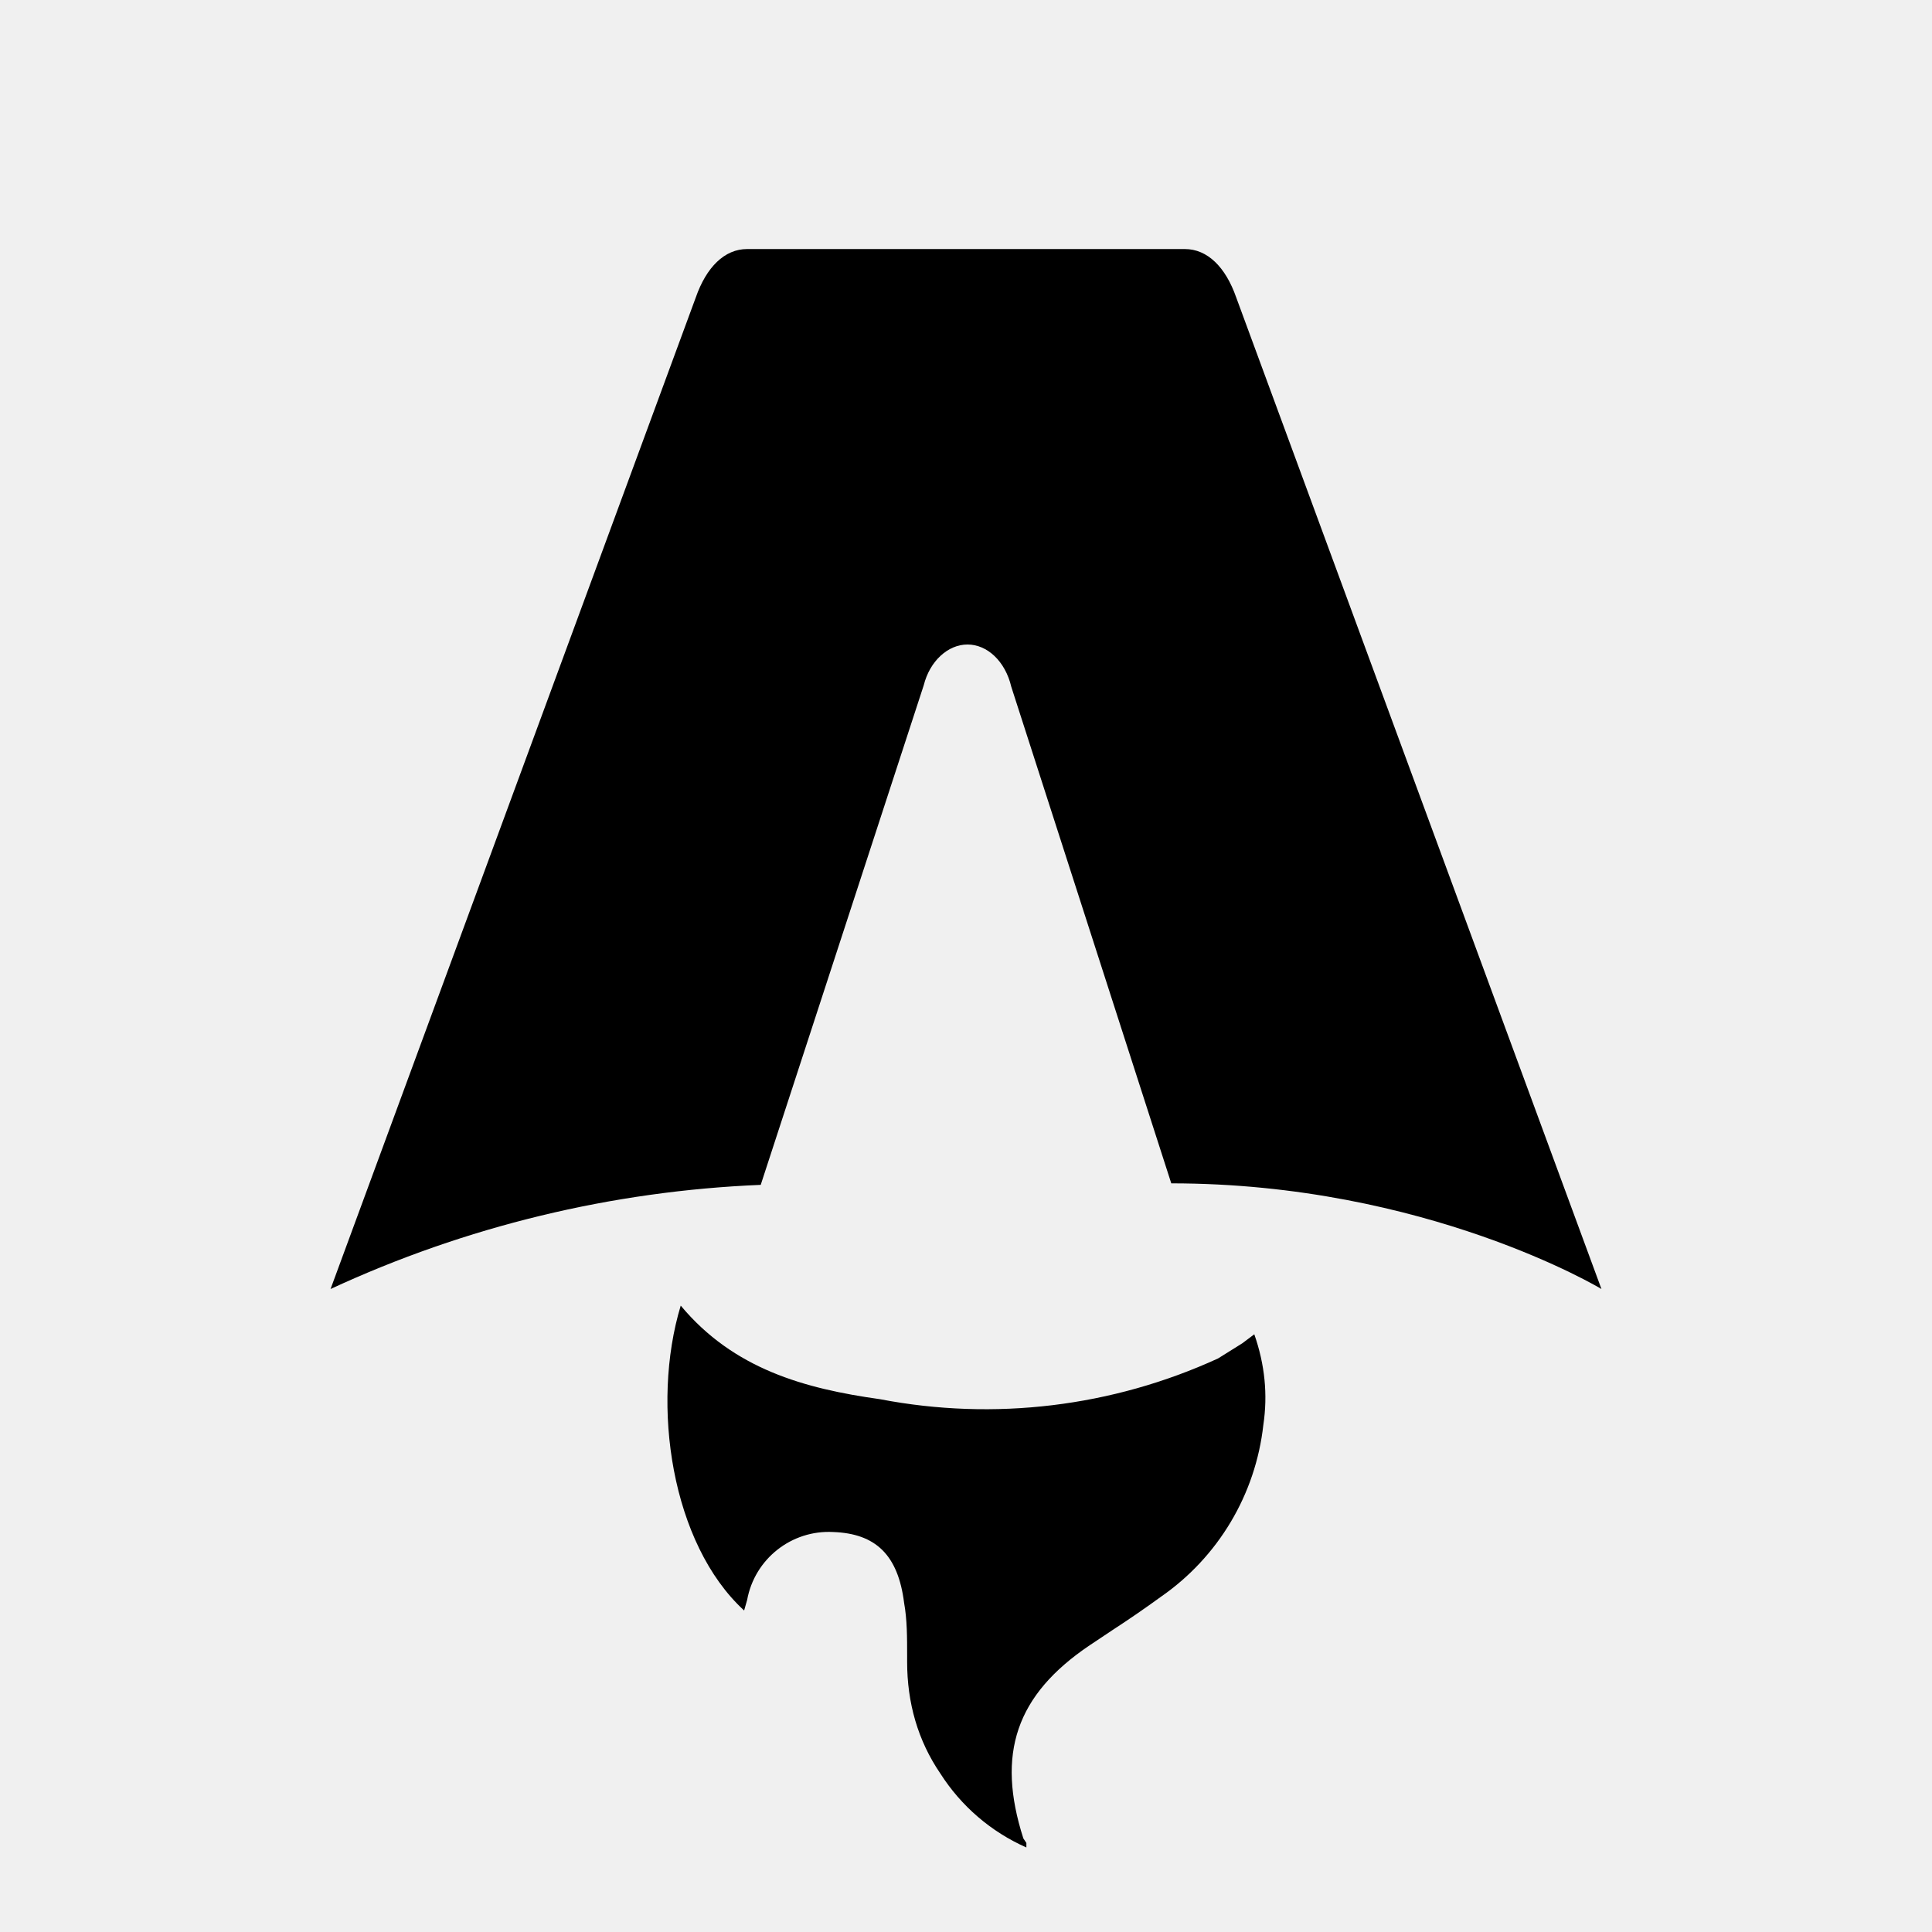
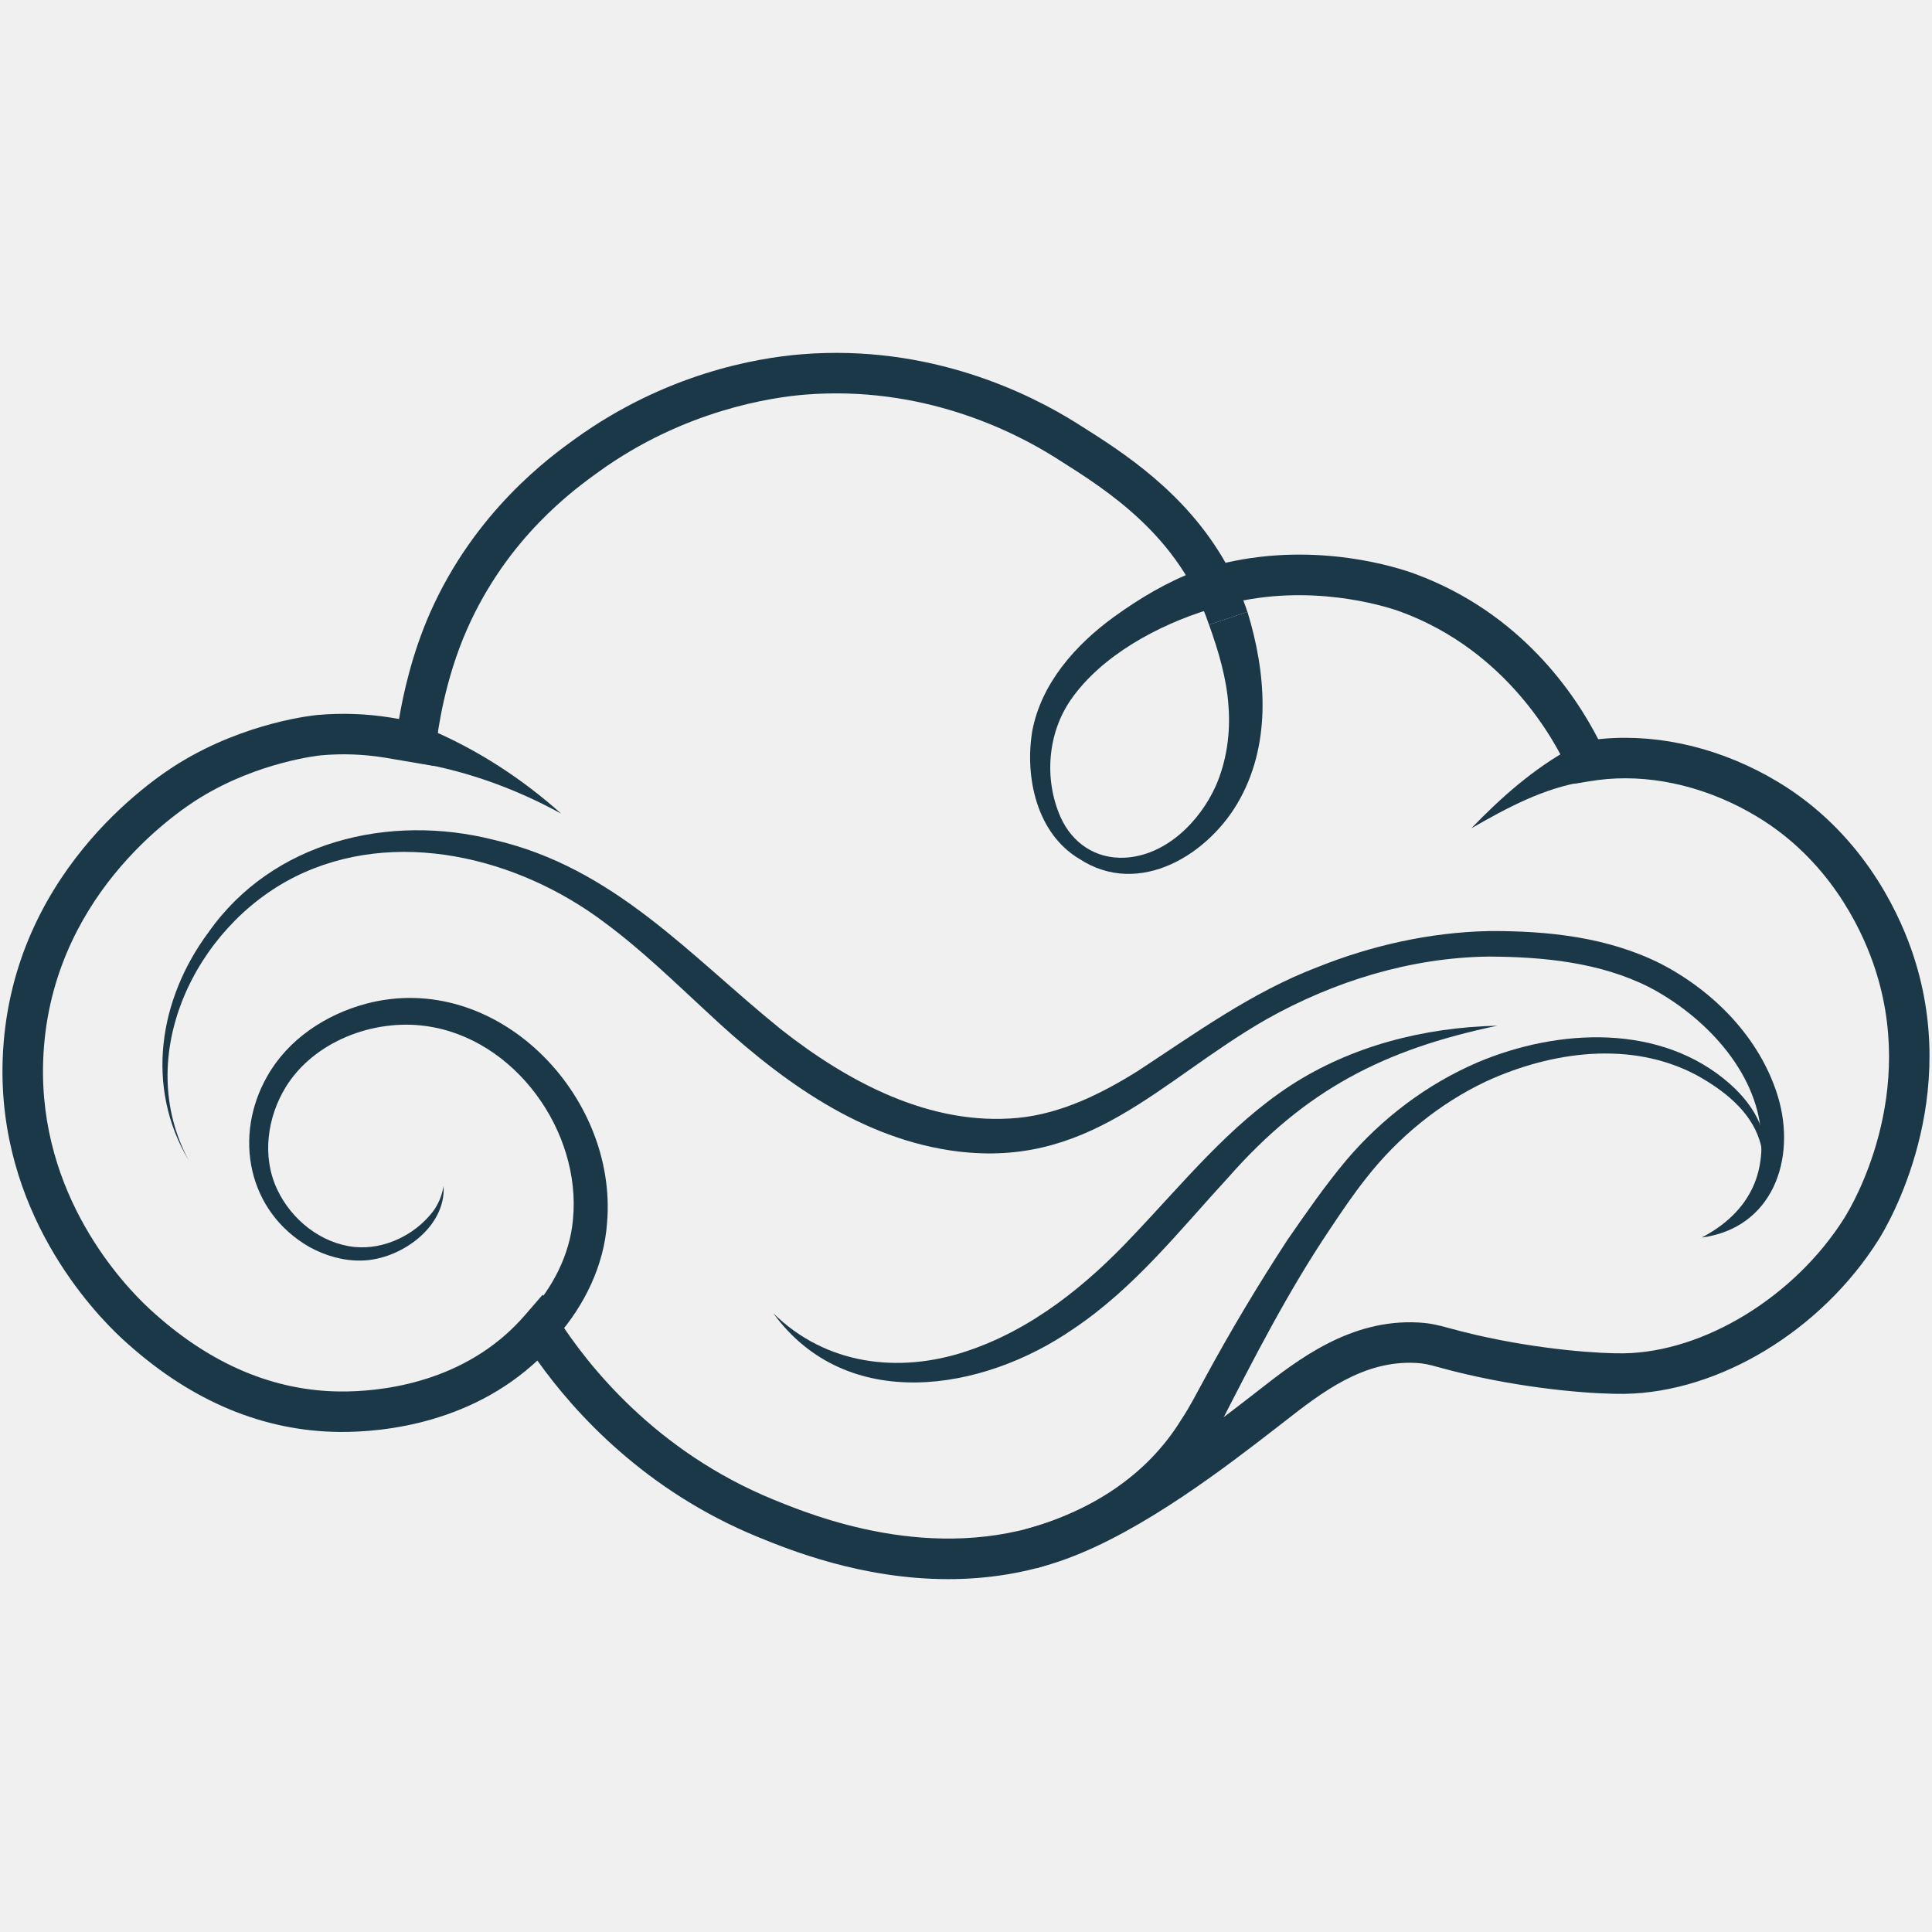
- <svg xmlns="http://www.w3.org/2000/svg" fill="none" viewBox="0 0 128 128">
-   <path d="M50.4 78.5a75.1 75.1 0 0 0-28.5 6.9l24.2-65.7c.7-2 1.9-3.2 3.4-3.2h29c1.5 0 2.7 1.2 3.4 3.2l24.2 65.7s-11.6-7-28.5-7L67 45.5c-.4-1.7-1.6-2.8-2.9-2.8-1.3 0-2.5 1.1-2.9 2.7L50.4 78.5Zm-1.1 28.2Zm-4.2-20.2c-2 6.6-.6 15.8 4.2 20.2a17.5 17.5 0 0 1 .2-.7 5.5 5.5 0 0 1 5.7-4.5c2.8.1 4.3 1.5 4.7 4.7.2 1.1.2 2.3.2 3.5v.4c0 2.7.7 5.2 2.2 7.4a13 13 0 0 0 5.7 4.9v-.3l-.2-.3c-1.8-5.6-.5-9.5 4.4-12.8l1.5-1a73 73 0 0 0 3.2-2.2 16 16 0 0 0 6.8-11.4c.3-2 .1-4-.6-6l-.8.6-1.6 1a37 37 0 0 1-22.4 2.7c-5-.7-9.7-2-13.2-6.2Z" />
-   <style>
-         path { fill: #000; }
-         @media (prefers-color-scheme: dark) {
-             path { fill: #FFF; }
-         }
+ <svg xmlns="http://www.w3.org/2000/svg" id="Layer_1" width="500" height="500" version="1.1" viewBox="0 0 500 500">
+   <defs>
+     <style>
+       .st0 {
+         fill: #1b3848;
+       }
    </style>
+   </defs>
+   <path class="st0" d="M322.85,158.36c4.77,15.61,6.23,33.28-1.81,48.15-7.81,14.56-26.21,25.96-41.75,15.74-11-6.57-14.11-21.12-12.15-33.02,2.33-12.41,11.23-22.37,21.13-29.57,6.64-4.8,13.56-8.93,21.2-11.85,0,0,3.35,9.94,3.35,9.94-13.12,4.04-27.66,11.85-35.63,23.25-6.11,8.76-7.01,20.67-2.75,30.4,3.02,6.81,9.15,10.94,16.65,10.57,10.66-.55,19.41-9.35,23.58-18.62,2.79-6.44,3.81-13.64,3.26-20.66-.48-7.09-2.54-14.04-5.03-21.01,0,0,9.94-3.33,9.94-3.33h0Z" />
+   <path class="st0" d="M245.39,408.68c-22.56,0-41.41-7.71-49.17-10.88-29.08-11.89-47.37-31.96-57.15-45.69-.42.39-.85.78-1.28,1.16-18.7,16.5-42.38,17.58-51.71,17.28-19.55-.64-37.88-8.75-54.5-24.12-7.58-7.01-32.22-32.94-30.89-72.2,1.61-47.4,38.35-72.27,45.7-76.77,17.42-10.67,35-12.35,35.74-12.42,6.28-.56,12.65-.34,18.94.66l2.2.37c1.09-6.51,3.4-16.97,8-27.41,11.65-26.42,31.21-40.51,37.63-45.13,23.33-16.8,46.74-20.9,58.62-21.85,33.14-2.65,58.94,10.13,71.37,17.99l.82.52c10.58,6.68,27.05,17.08,37.46,35.46,24.07-5.51,44.71,1.29,48.95,2.84,27.45,10.09,41.56,31.23,47.5,42.82.45-.05.9-.09,1.36-.13,15.01-1.29,31.04,2.68,45.14,11.17,21.23,12.78,30.72,32.58,34.49,43.25,13.6,38.48-6.12,71.56-8.42,75.21-14.79,23.51-41.24,39.55-65.81,39.92-6.6.09-22.62-.85-40.81-5.05-3.28-.76-5.53-1.37-7.18-1.82-2.62-.71-3.71-1.01-5.92-1.13-13.67-.75-24.52,7.72-34.09,15.19l-1.97,1.53c-12.89,9.98-34.46,26.67-54.34,33.95-10.52,3.85-20.95,5.28-30.68,5.28ZM140.44,335.06l3.78,5.94c7.78,12.22,25.4,34.6,55.97,47.1,10.18,4.16,41.17,16.83,72.27,5.46,18.35-6.71,39.12-22.78,51.52-32.39l1.94-1.51c9.93-7.75,23.54-18.34,41.11-17.4,3.32.18,5.22.7,8.1,1.48,1.65.45,3.71,1.01,6.79,1.72,17.24,3.98,32.61,4.87,38.29,4.78,20.84-.31,44.32-14.71,57.1-35.02,2.02-3.21,19.36-32.3,7.4-66.13-3.3-9.34-11.59-26.67-30.01-37.76-12.22-7.36-26.01-10.81-38.83-9.71-1.48.13-2.98.32-4.45.56l-3.98.66-1.66-3.67c-3.18-7.02-15.68-30.7-43.28-40.85-2.2-.81-19.95-6.95-40.73-2.93.37.97.73,1.96,1.06,2.97l-9.94,3.33c-7.69-23-26.41-34.82-38.79-42.64l-.82-.52c-11.32-7.16-34.81-18.81-64.93-16.4-8.69.7-31.28,4.03-53.33,19.91-6.47,4.66-23.67,17.05-34.17,40.86-5.74,13.02-7.54,26.12-7.95,29.82l-.62,5.51-12.92-2.19c-5.38-.86-10.88-1.05-16.3-.56-.15.01-15.95,1.58-31.19,10.92-6.55,4.01-39.28,26.15-40.7,68.19-1.18,34.82,20.77,57.9,27.53,64.15,14.71,13.6,30.77,20.78,47.72,21.34,8.07.27,28.54-.64,44.43-14.66,1.77-1.56,3.44-3.25,4.98-5.03l4.61-5.32Z" />
+   <path class="st0" d="M48.82,300.29c-11.3-19.02-7.73-41.71,5.15-59.03,16.6-23.59,46.72-30.77,73.79-23.92,31.2,7.2,50.66,29.9,74.34,49.04,17.36,13.67,38.76,25.12,61.43,22.92,11.15-1.11,21.43-6.19,30.97-12.15,14.88-9.74,29.57-20.43,46.45-26.85,14.04-5.63,29.1-9,44.25-9.34,15.2-.1,30.85,1.52,44.67,8.49,13.74,7.13,25.63,19.22,30.24,34.28,4.93,16.31-1.43,34.14-19.72,36.54,5.32-2.76,9.72-6.59,12.35-11.3,2.72-4.71,3.45-10.17,3.02-15.51-1.15-16.46-14.87-30.62-28.93-37.97-12.73-6.44-27.37-7.86-41.52-7.93-20.18.25-40,6.36-57.54,16.22-27.89,15.96-46.16,39.41-82.09,33.91-24.71-3.8-45.34-19.48-62.87-35.93-8.6-7.94-16.95-16.07-26.31-22.98-22.37-16.91-54.24-24.85-80.26-11.82-25.83,13.01-41.89,46.34-27.42,73.32h0Z" />
+   <path class="st0" d="M137,339.84c6.07-6.73,10.47-15.1,11.28-24.22,2.25-22.76-15.02-47.02-38.2-50.1-13.53-1.84-28.84,4.03-36.11,15.78-4.81,7.84-6.24,18.01-2.25,26.48,3.66,7.86,11.37,14.06,20.1,14.94,7.65.72,15.46-3.07,20.15-9.08,1.46-1.92,2.42-4.22,2.83-6.72.67,10.74-11.29,19.14-21.22,19.31-4.72.12-9.42-1.26-13.54-3.53-15.92-9.16-19.76-28.63-10.86-44.21,5.42-9.55,15.11-15.93,25.56-18.73,33.67-8.91,65.14,23.56,62.37,56.64-.74,11.02-5.85,21.49-13.12,29.69,0,0-7.01-6.25-7.01-6.25h0Z" />
+   <path class="st0" d="M265.28,395.8c16.6-4.55,31.39-13.67,40.42-28.38,2.26-3.39,3.98-6.83,5.99-10.49,6.7-12.36,13.87-24.37,21.53-36.09,4.82-6.95,9.57-13.84,15.06-20.41,9.23-10.94,21.01-19.88,34.22-25.53,20.75-8.74,47.3-10.14,65.13,5.55,6.66,5.88,11.14,13.79,8.52,22.81.21-2.77.06-5.56-.77-8.12-2.43-7.74-9.47-13.12-16.31-16.89-16.93-9.03-37.52-6.15-54.39,1.58-12.11,5.72-22.77,14.43-31.05,24.98-3.34,4.21-6.41,8.74-9.47,13.34-10.81,16.08-19.59,33.27-28.4,50.46-10.34,19.33-26.79,30.98-47.52,37.25,0,0-2.97-10.06-2.97-10.06h0Z" />
+   <path class="st0" d="M410.15,202.28c-10.61,1.63-20.09,6.77-29.37,12.08,7.72-7.99,16.2-15.54,26.12-20.89,0,0,3.25,8.81,3.25,8.81h0Z" />
+   <path class="st0" d="M200.15,339.89c13.56,13.33,32.39,15.62,49.8,9.87,17.02-5.59,31.34-17.18,43.46-30.17,12.88-13.52,24.64-28.21,40.52-38.63,15.96-10.36,34.79-15.07,53.6-15.51-29.37,6.14-49.67,16.57-69.61,39.22-12.68,13.77-24.27,28.61-40.1,39.22-23.62,16.36-58.74,22-77.67-4h0Z" />
+   <path class="st0" d="M111.22,188.78c12.7,5.41,24.13,12.94,34.01,21.79-11.63-6.39-24.07-10.88-36.64-13.08l2.63-8.72h0Z" />
</svg>
